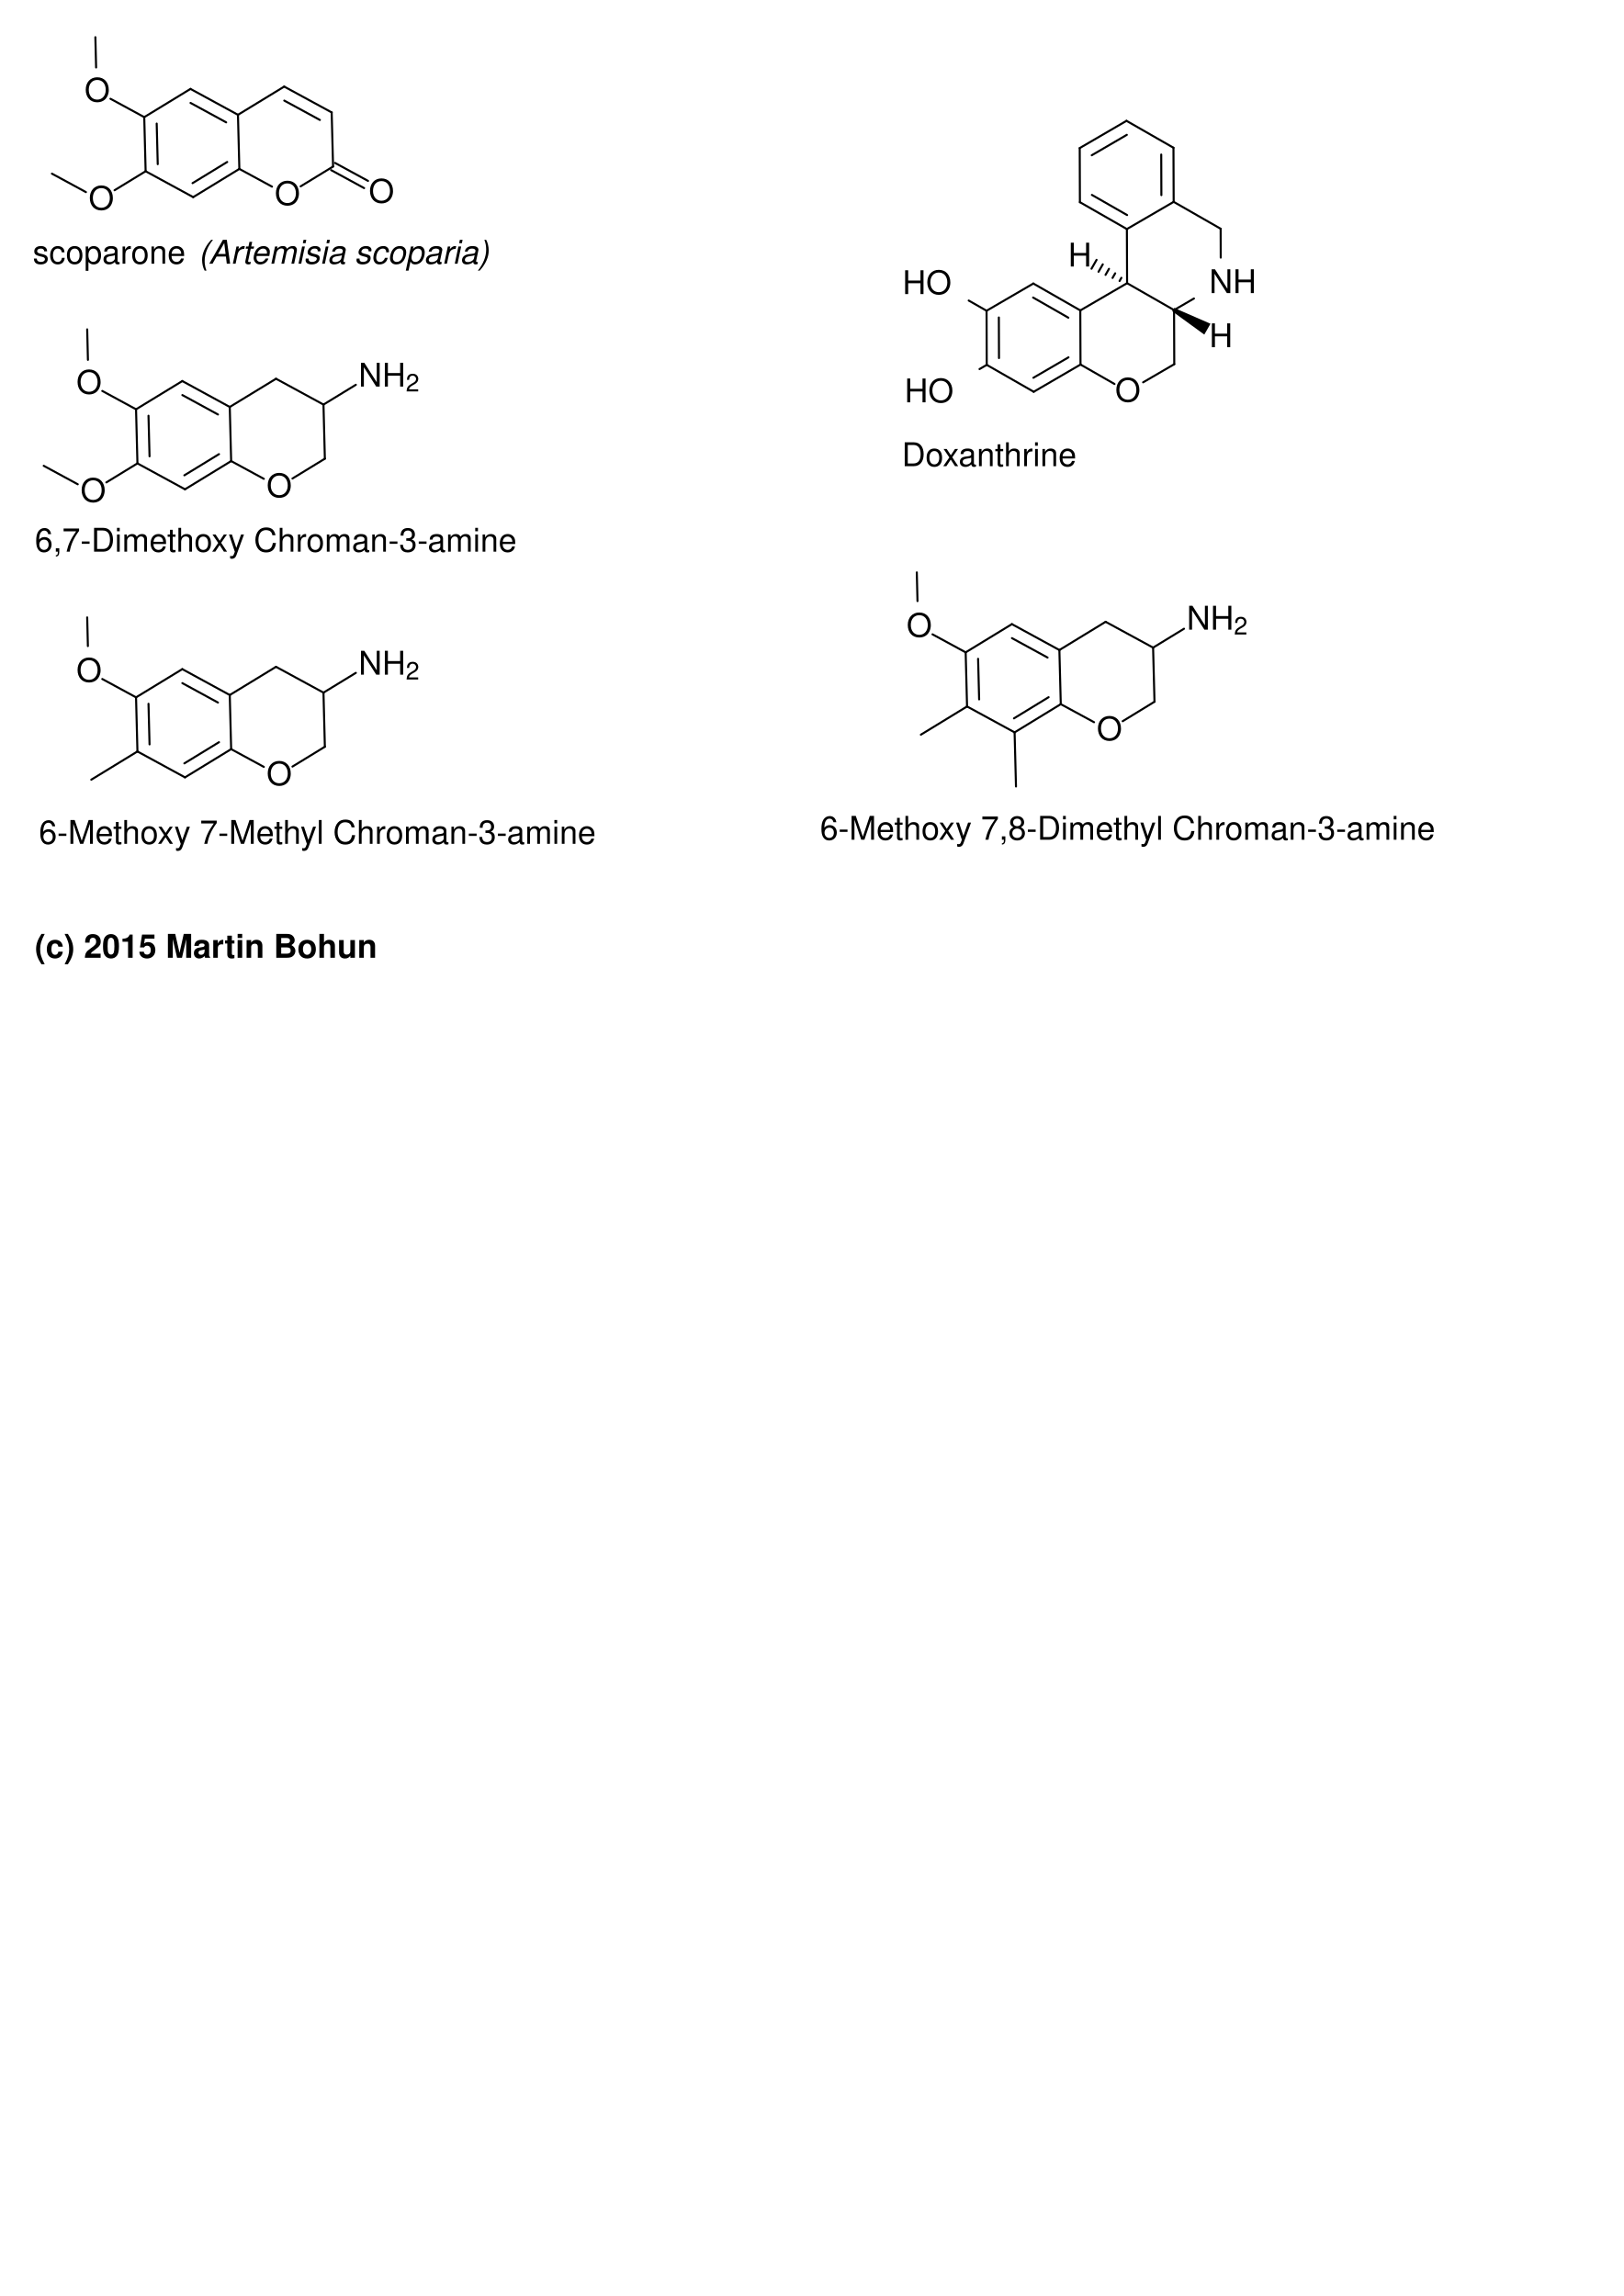
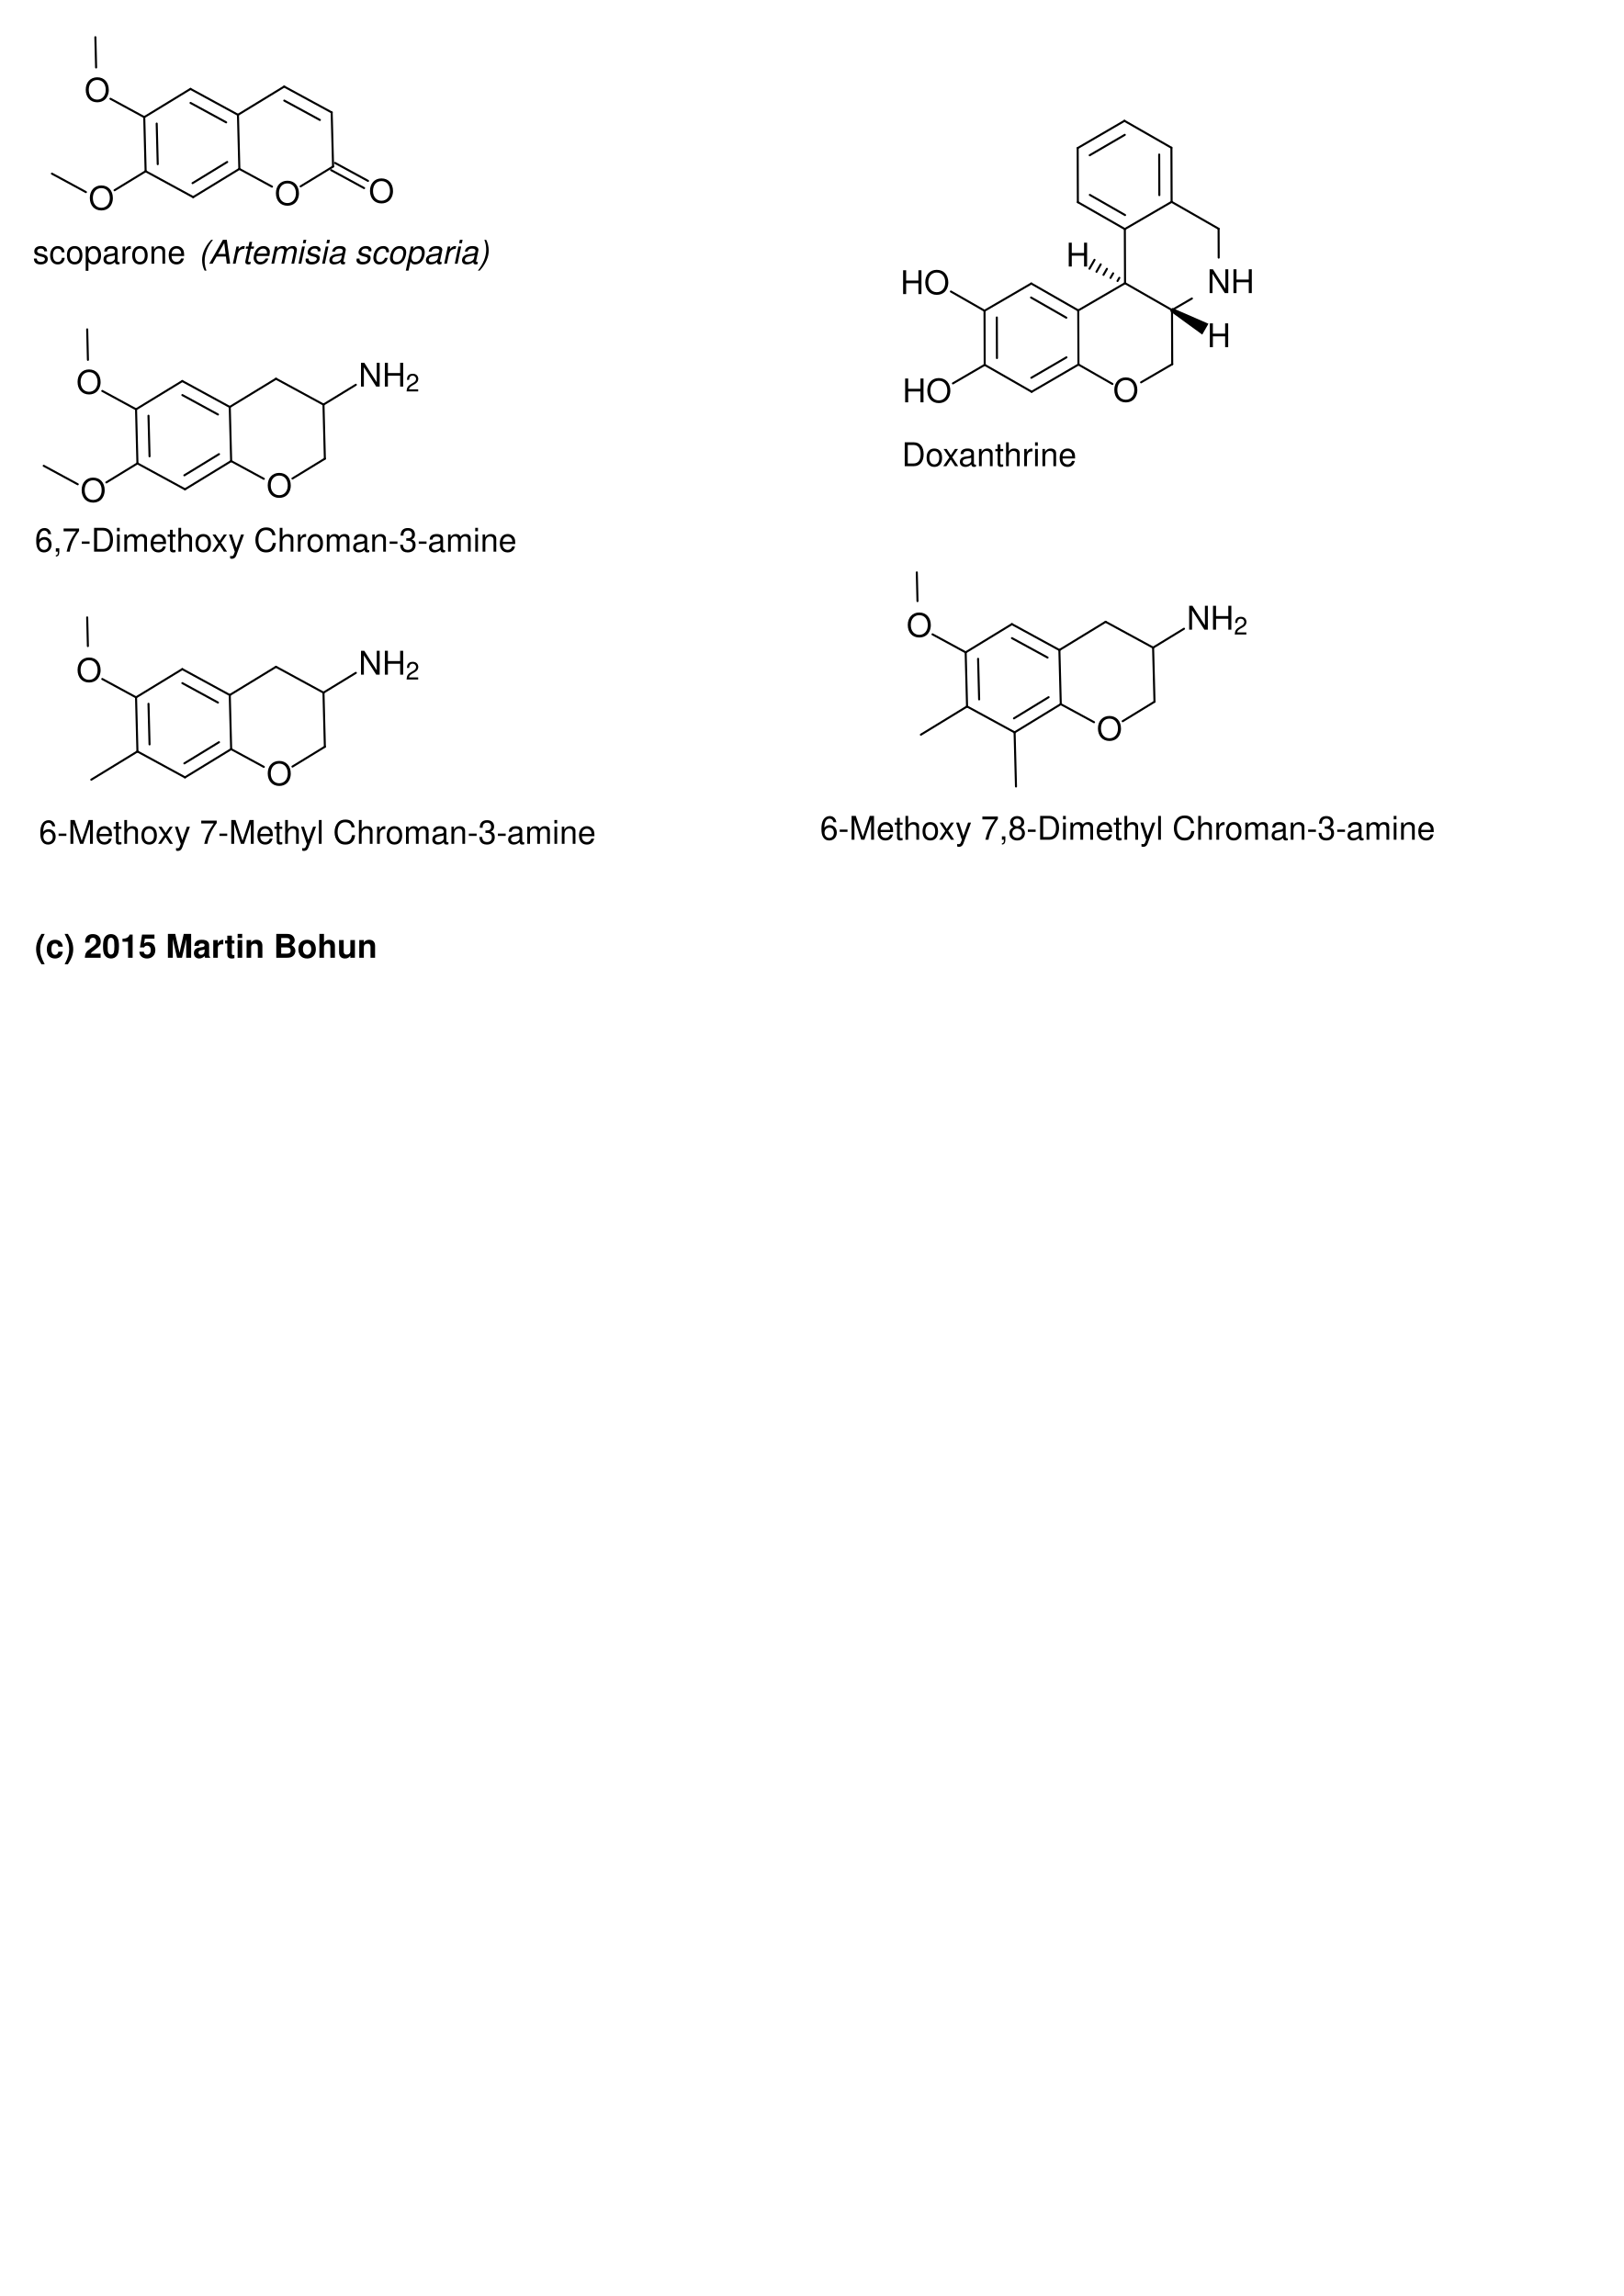
<svg xmlns="http://www.w3.org/2000/svg" xmlns:ns1="http://www.freesoftware.fsf.org/bkchem/cdml" height="297mm" version="1.0" viewBox="0 0 794 1123" width="210mm">
  <g font-family="Helvetica" font-size="12pt" stroke-linecap="round">
    <g stroke="#000000" stroke-width="1.0">
      <line x1="71.20" x2="56.00" y1="83.76" y2="93.05" />
    </g>
    <g stroke="#000000" stroke-width="1.0">
      <line x1="94.46" x2="71.20" y1="96.42" y2="83.76" />
    </g>
    <g stroke="#000000" stroke-width="1.0">
      <line x1="93.13" x2="116.35" y1="43.49" y2="56.15" />
      <line x1="93.16" x2="110.58" y1="50.34" y2="59.84" />
    </g>
    <g stroke="#000000" stroke-width="1.0">
      <line x1="138.96" x2="162.18" y1="42.35" y2="54.98" />
      <line x1="139.00" x2="156.41" y1="49.20" y2="58.67" />
    </g>
    <g stroke="#000000" stroke-width="1.0">
      <line x1="116.35" x2="138.96" y1="56.15" y2="42.35" />
    </g>
    <g stroke="#000000" stroke-width="1.0">
      <line x1="162.86" x2="147.00" y1="81.45" y2="91.15" />
    </g>
    <g stroke="#000000" stroke-width="1.0">
      <line x1="117.03" x2="94.46" y1="82.62" y2="96.42" />
      <line x1="111.08" x2="94.15" y1="79.23" y2="89.58" />
    </g>
    <g stroke="#000000" stroke-width="1.0">
      <line x1="71.20" x2="70.52" y1="83.76" y2="57.29" />
      <line x1="77.12" x2="76.61" y1="80.29" y2="60.44" />
    </g>
    <g stroke="#000000" stroke-width="1.0">
      <line x1="162.18" x2="162.86" y1="54.98" y2="81.45" />
    </g>
    <g stroke="#000000" stroke-width="1.0">
      <line x1="133.00" x2="117.03" y1="91.29" y2="82.62" />
    </g>
    <g stroke="#000000" stroke-width="1.0">
      <line x1="70.52" x2="93.13" y1="57.29" y2="43.49" />
    </g>
    <g stroke="#000000" stroke-width="1.0">
      <line x1="46.98" x2="46.62" y1="33.00" y2="18.19" />
    </g>
    <g stroke="#000000" stroke-width="1.0">
      <line x1="178.04" x2="161.91" y1="92.00" y2="83.21" />
      <line x1="179.96" x2="163.82" y1="88.48" y2="79.69" />
    </g>
    <g stroke="#000000" stroke-width="1.0">
      <line x1="42.00" x2="25.37" y1="93.96" y2="84.93" />
    </g>
    <g stroke="#000000" stroke-width="1.0">
      <line x1="116.35" x2="117.03" y1="56.15" y2="82.62" />
    </g>
    <g stroke="#000000" stroke-width="1.0">
      <line x1="70.52" x2="54.00" y1="57.29" y2="48.31" />
    </g>
    <text fill="#000000" font-family="helvetica" font-size="12pt" x="180.30" y="99.12">O</text>
    <text fill="#000000" font-family="helvetica" font-size="12pt" x="134.30" y="100.25">O</text>
    <text fill="#000000" font-family="helvetica" font-size="12pt" x="43.30" y="102.56">O</text>
    <text fill="#000000" font-family="helvetica" font-size="12pt" x="41.30" y="49.66">O</text>
    <text fill="#000000" font-family="helvetica" font-size="12pt" textLength="142" x="97.00" y="128.97">
      <tspan font-style="italic">(Artemisia scoparia)</tspan>
    </text>
    <text fill="#000000" font-family="helvetica" font-size="12pt" textLength="75" x="16.00" y="128.97">
      <tspan>scoparone</tspan>
    </text>
    <g stroke="#000000" stroke-width="1.0">
      <line x1="158.17" x2="158.85" y1="197.88" y2="224.35" />
    </g>
    <g stroke="#000000" stroke-width="1.0">
      <line x1="113.02" x2="90.45" y1="225.52" y2="239.32" />
      <line x1="107.07" x2="90.14" y1="222.13" y2="232.48" />
    </g>
    <g stroke="#000000" stroke-width="1.0">
      <line x1="129.00" x2="113.02" y1="234.20" y2="225.52" />
    </g>
    <g stroke="#000000" stroke-width="1.0">
      <line x1="67.19" x2="52.00" y1="226.65" y2="235.94" />
    </g>
    <g stroke="#000000" stroke-width="1.0">
      <line x1="90.45" x2="67.19" y1="239.32" y2="226.65" />
    </g>
    <g stroke="#000000" stroke-width="1.0">
      <line x1="89.13" x2="112.34" y1="186.38" y2="199.05" />
      <line x1="89.16" x2="106.57" y1="193.23" y2="202.73" />
    </g>
    <g stroke="#000000" stroke-width="1.0">
      <line x1="158.17" x2="174.00" y1="197.88" y2="188.20" />
    </g>
    <g stroke="#000000" stroke-width="1.0">
      <line x1="112.34" x2="134.96" y1="199.05" y2="185.25" />
    </g>
    <g stroke="#000000" stroke-width="1.0">
      <line x1="38.00" x2="21.36" y1="236.86" y2="227.83" />
    </g>
    <g stroke="#000000" stroke-width="1.0">
      <line x1="134.96" x2="158.17" y1="185.25" y2="197.88" />
    </g>
    <g stroke="#000000" stroke-width="1.0">
      <line x1="66.51" x2="50.00" y1="200.19" y2="191.22" />
    </g>
    <g stroke="#000000" stroke-width="1.0">
      <line x1="158.85" x2="143.00" y1="224.35" y2="234.04" />
    </g>
    <g stroke="#000000" stroke-width="1.0">
      <line x1="66.51" x2="89.13" y1="200.19" y2="186.38" />
    </g>
    <g stroke="#000000" stroke-width="1.0">
      <line x1="67.19" x2="66.51" y1="226.65" y2="200.19" />
      <line x1="73.11" x2="72.60" y1="223.19" y2="203.34" />
    </g>
    <g stroke="#000000" stroke-width="1.0">
      <line x1="112.34" x2="113.02" y1="199.05" y2="225.52" />
    </g>
    <g stroke="#000000" stroke-width="1.0">
      <line x1="42.98" x2="42.62" y1="176.00" y2="161.09" />
    </g>
    <text fill="#000000" font-family="helvetica" font-size="12pt" x="130.30" y="243.15">O</text>
    <text fill="#000000" font-family="helvetica" font-size="12pt" x="39.30" y="245.46">O</text>
    <text fill="#000000" font-family="helvetica" font-size="12pt" x="37.30" y="192.56">O</text>
    <text fill="#000000" font-family="helvetica" font-size="12pt" x="175.30" y="189.08">NH<tspan baseline-shift="sub" font-size="75%">2</tspan>
    </text>
    <g stroke="#000000" stroke-width="1.0">
      <line x1="90.45" x2="67.19" y1="380.22" y2="367.55" />
    </g>
    <g stroke="#000000" stroke-width="1.0">
      <line x1="66.51" x2="89.13" y1="341.08" y2="327.28" />
    </g>
    <g stroke="#000000" stroke-width="1.0">
      <line x1="113.02" x2="90.45" y1="366.41" y2="380.22" />
      <line x1="107.07" x2="90.14" y1="363.02" y2="373.37" />
    </g>
    <g stroke="#000000" stroke-width="1.0">
      <line x1="42.96" x2="42.62" y1="316.00" y2="301.98" />
    </g>
    <g stroke="#000000" stroke-width="1.0">
      <line x1="158.17" x2="174.00" y1="338.77" y2="329.10" />
    </g>
    <g stroke="#000000" stroke-width="1.0">
      <line x1="129.00" x2="113.02" y1="375.09" y2="366.41" />
    </g>
    <g stroke="#000000" stroke-width="1.0">
      <line x1="66.51" x2="50.00" y1="341.08" y2="332.11" />
    </g>
    <g stroke="#000000" stroke-width="1.0">
      <line x1="158.85" x2="143.00" y1="365.24" y2="374.94" />
    </g>
    <g stroke="#000000" stroke-width="1.0">
      <line x1="112.34" x2="113.02" y1="339.94" y2="366.41" />
    </g>
    <g stroke="#000000" stroke-width="1.0">
      <line x1="112.34" x2="134.96" y1="339.94" y2="326.14" />
    </g>
    <g stroke="#000000" stroke-width="1.0">
      <line x1="158.17" x2="158.85" y1="338.77" y2="365.24" />
    </g>
    <g stroke="#000000" stroke-width="1.0">
      <line x1="89.13" x2="112.34" y1="327.28" y2="339.94" />
      <line x1="89.16" x2="106.57" y1="334.13" y2="343.63" />
    </g>
    <g stroke="#000000" stroke-width="1.0">
      <line x1="67.19" x2="44.62" y1="367.55" y2="381.35" />
    </g>
    <g stroke="#000000" stroke-width="1.0">
      <line x1="67.19" x2="66.51" y1="367.55" y2="341.08" />
      <line x1="73.11" x2="72.60" y1="364.09" y2="344.23" />
    </g>
    <g stroke="#000000" stroke-width="1.0">
      <line x1="134.96" x2="158.17" y1="326.14" y2="338.77" />
    </g>
    <text fill="#000000" font-family="helvetica" font-size="12pt" x="130.30" y="384.04">O</text>
    <text fill="#000000" font-family="helvetica" font-size="12pt" x="37.30" y="333.45">O</text>
    <text fill="#000000" font-family="helvetica" font-size="12pt" x="175.30" y="329.97">NH<tspan baseline-shift="sub" font-size="75%">2</tspan>
    </text>
    <g stroke="#000000" stroke-width="1.0">
      <line x1="448.66" x2="448.32" y1="294.00" y2="279.97" />
    </g>
    <g stroke="#000000" stroke-width="1.0">
      <line x1="535.00" x2="518.73" y1="353.24" y2="344.41" />
    </g>
    <g stroke="#000000" stroke-width="1.0">
      <line x1="518.73" x2="496.15" y1="344.41" y2="358.21" />
      <line x1="512.78" x2="495.84" y1="341.01" y2="351.36" />
    </g>
    <g stroke="#000000" stroke-width="1.0">
      <line x1="564.56" x2="549.00" y1="343.23" y2="352.75" />
    </g>
    <g stroke="#000000" stroke-width="1.0">
      <line x1="496.15" x2="472.90" y1="358.21" y2="345.54" />
    </g>
    <g stroke="#000000" stroke-width="1.0">
      <line x1="472.22" x2="456.00" y1="319.07" y2="310.26" />
    </g>
    <g stroke="#000000" stroke-width="1.0">
      <line x1="518.05" x2="518.73" y1="317.94" y2="344.41" />
    </g>
    <g stroke="#000000" stroke-width="1.0">
      <line x1="494.83" x2="518.05" y1="305.27" y2="317.94" />
      <line x1="494.86" x2="512.27" y1="312.12" y2="321.62" />
    </g>
    <g stroke="#000000" stroke-width="1.0">
      <line x1="563.88" x2="564.56" y1="316.76" y2="343.23" />
    </g>
    <g stroke="#000000" stroke-width="1.0">
      <line x1="518.05" x2="540.66" y1="317.94" y2="304.13" />
    </g>
    <g stroke="#000000" stroke-width="1.0">
      <line x1="540.66" x2="563.88" y1="304.13" y2="316.76" />
    </g>
    <g stroke="#000000" stroke-width="1.0">
      <line x1="472.90" x2="450.32" y1="345.54" y2="359.34" />
    </g>
    <g stroke="#000000" stroke-width="1.0">
      <line x1="472.90" x2="472.22" y1="345.54" y2="319.07" />
      <line x1="478.81" x2="478.30" y1="342.08" y2="322.23" />
    </g>
    <g stroke="#000000" stroke-width="1.0">
      <line x1="472.22" x2="494.83" y1="319.07" y2="305.27" />
    </g>
    <g stroke="#000000" stroke-width="1.0">
      <line x1="563.88" x2="579.00" y1="316.76" y2="307.52" />
    </g>
    <g stroke="#000000" stroke-width="1.0">
      <line x1="496.15" x2="496.83" y1="358.21" y2="384.68" />
    </g>
    <text fill="#000000" font-family="helvetica" font-size="12pt" x="536.30" y="362.04">O</text>
    <text fill="#000000" font-family="helvetica" font-size="12pt" x="443.30" y="311.44">O</text>
    <text fill="#000000" font-family="helvetica" font-size="12pt" x="580.30" y="307.96">NH<tspan baseline-shift="sub" font-size="75%">2</tspan>
    </text>
    <text fill="#000000" font-family="helvetica" font-size="12pt" textLength="236" x="17.00" y="269.83">
      <tspan>6,7-Dimethoxy Chroman-3-amine</tspan>
    </text>
    <text fill="#000000" font-family="helvetica" font-size="12pt" textLength="272" x="19.00" y="412.72">
      <tspan>6-Methoxy 7-Methyl Chroman-3-amine</tspan>
    </text>
    <text fill="#000000" font-family="helvetica" font-size="12pt" textLength="301" x="401.00" y="410.72">
      <tspan>6-Methoxy 7,8-Dimethyl Chroman-3-amine</tspan>
    </text>
    <text fill="#000000" font-family="helvetica" font-size="12pt" textLength="166" x="17.00" y="468.44">
      <tspan font-weight="bold">(c) 2015 Martin Bohun</tspan>
    </text>
    <g stroke="#000000" stroke-width="1.0">
-       <polygon fill="#000000" points="574.38 151.23 591.24 158.58 588.76 162.92 573.88 152.10" stroke="#000000" />
-     </g>
-     <g stroke="#000000" stroke-width="1.0">
-       <line x1="596.91" x2="596.96" y1="111.88" y2="126.00" />
-     </g>
-     <g stroke="#000000" stroke-width="1.0">
-       <line x1="583.86" x2="574.13" y1="146.00" y2="151.66" />
-     </g>
-     <g stroke="#000000" stroke-width="1.0">
-       <line x1="574.13" x2="551.16" y1="151.66" y2="138.51" />
-     </g>
-     <g stroke="#000000" stroke-width="1.0">
-       <line x1="574.13" x2="574.23" y1="151.66" y2="178.13" />
-     </g>
-     <g stroke="#000000" stroke-width="1.0">
-       <line x1="574.23" x2="559.00" y1="178.13" y2="187.00" />
-     </g>
-     <g stroke="#000000" stroke-width="1.0">
-       <line x1="482.44" x2="505.31" y1="151.99" y2="138.68" />
-     </g>
-     <g stroke="#000000" stroke-width="1.0">
-       <line x1="545.00" x2="528.38" y1="187.81" y2="178.30" />
-     </g>
-     <g stroke="#000000" stroke-width="1.0">
-       <line x1="528.38" x2="528.28" y1="178.30" y2="151.83" />
-     </g>
-     <g stroke="#000000" stroke-width="1.0">
-       <line x1="473.71" x2="482.44" y1="147.00" y2="151.99" />
-     </g>
-     <g stroke="#000000" stroke-width="1.0">
-       <line x1="528.38" x2="505.50" y1="178.30" y2="191.62" />
-       <line x1="522.50" x2="505.34" y1="174.78" y2="184.77" />
-     </g>
-     <g stroke="#000000" stroke-width="1.0">
-       <line x1="505.31" x2="528.28" y1="138.68" y2="151.83" />
-       <line x1="505.20" x2="522.43" y1="145.53" y2="155.39" />
-     </g>
-     <g stroke="#000000" stroke-width="1.0">
-       <line x1="505.50" x2="482.53" y1="191.62" y2="178.46" />
-     </g>
-     <g stroke="#000000" stroke-width="1.0">
-       <line x1="547.48" x2="548.37" y1="137.44" y2="135.88" />
-       <line x1="544.05" x2="545.34" y1="135.94" y2="133.68" />
-       <line x1="540.62" x2="542.31" y1="134.44" y2="131.49" />
-       <line x1="537.19" x2="539.28" y1="132.93" y2="129.29" />
-       <line x1="533.76" x2="536.24" y1="131.43" y2="127.09" />
-     </g>
-     <g stroke="#000000" stroke-width="1.0">
-       <line x1="482.53" x2="482.44" y1="178.46" y2="151.99" />
-       <line x1="488.52" x2="488.45" y1="175.13" y2="155.28" />
-     </g>
-     <g stroke="#000000" stroke-width="1.0">
-       <line x1="482.53" x2="479.00" y1="178.46" y2="180.52" />
-     </g>
-     <g stroke="#000000" stroke-width="1.0">
-       <line x1="551.06" x2="528.09" y1="112.04" y2="98.89" />
-       <line x1="551.17" x2="533.95" y1="105.19" y2="95.33" />
-     </g>
-     <g stroke="#000000" stroke-width="1.0">
-       <line x1="528.00" x2="550.87" y1="72.42" y2="59.10" />
-       <line x1="533.88" x2="551.03" y1="75.94" y2="65.95" />
-     </g>
-     <g stroke="#000000" stroke-width="1.0">
-       <line x1="550.87" x2="573.84" y1="59.10" y2="72.26" />
-     </g>
-     <g stroke="#000000" stroke-width="1.0">
-       <line x1="551.16" x2="551.06" y1="138.51" y2="112.04" />
-     </g>
-     <g stroke="#000000" stroke-width="1.0">
-       <line x1="528.09" x2="528.00" y1="98.89" y2="72.42" />
-     </g>
-     <g stroke="#000000" stroke-width="1.0">
-       <line x1="573.84" x2="573.94" y1="72.26" y2="98.73" />
-       <line x1="567.86" x2="567.93" y1="75.59" y2="95.44" />
-     </g>
-     <g stroke="#000000" stroke-width="1.0">
-       <line x1="573.94" x2="596.91" y1="98.73" y2="111.88" />
-     </g>
-     <g stroke="#000000" stroke-width="1.0">
-       <line x1="573.94" x2="551.06" y1="98.73" y2="112.04" />
-     </g>
-     <g stroke="#000000" stroke-width="1.0">
-       <line x1="528.28" x2="551.16" y1="151.83" y2="138.51" />
-     </g>
-     <text fill="#000000" font-family="helvetica" font-size="12pt" x="441.30" y="143.84">HO</text>
-     <text fill="#000000" font-family="helvetica" font-size="12pt" x="591.30" y="143.35">NH</text>
-     <text fill="#000000" font-family="helvetica" font-size="12pt" x="545.30" y="196.45">O</text>
-     <text fill="#000000" font-family="helvetica" font-size="12pt" x="442.30" y="196.78">HO</text>
-     <text fill="#000000" font-family="helvetica" font-size="12pt" x="591.30" y="169.82">H</text>
-     <text fill="#000000" font-family="helvetica" font-size="12pt" x="522.30" y="130.36">H</text>
+       <line x1="481.53" x2="466.00" y1="178.46" y2="187.51" />
+     </g>
+     <g stroke="#000000" stroke-width="1.0">
+       <polygon fill="#000000" points="573.38 151.23 590.24 158.58 587.76 162.92 572.88 152.10" stroke="#000000" />
+     </g>
+     <g stroke="#000000" stroke-width="1.0">
+       <line x1="481.44" x2="465.00" y1="151.99" y2="142.58" />
+     </g>
+     <g stroke="#000000" stroke-width="1.0">
+       <line x1="595.91" x2="595.96" y1="111.88" y2="126.00" />
+     </g>
+     <g stroke="#000000" stroke-width="1.0">
+       <line x1="582.86" x2="573.13" y1="146.00" y2="151.66" />
+     </g>
+     <g stroke="#000000" stroke-width="1.0">
+       <line x1="573.13" x2="550.16" y1="151.66" y2="138.51" />
+     </g>
+     <g stroke="#000000" stroke-width="1.0">
+       <line x1="573.13" x2="573.23" y1="151.66" y2="178.13" />
+     </g>
+     <g stroke="#000000" stroke-width="1.0">
+       <line x1="546.48" x2="547.37" y1="137.44" y2="135.88" />
+       <line x1="543.05" x2="544.34" y1="135.94" y2="133.68" />
+       <line x1="539.62" x2="541.31" y1="134.44" y2="131.49" />
+       <line x1="536.19" x2="538.28" y1="132.93" y2="129.29" />
+       <line x1="532.76" x2="535.24" y1="131.43" y2="127.09" />
+     </g>
+     <g stroke="#000000" stroke-width="1.0">
+       <line x1="481.44" x2="504.31" y1="151.99" y2="138.68" />
+     </g>
+     <g stroke="#000000" stroke-width="1.0">
+       <line x1="544.00" x2="527.38" y1="187.81" y2="178.30" />
+     </g>
+     <g stroke="#000000" stroke-width="1.0">
+       <line x1="527.38" x2="527.28" y1="178.30" y2="151.83" />
+     </g>
+     <g stroke="#000000" stroke-width="1.0">
+       <line x1="527.38" x2="504.50" y1="178.30" y2="191.62" />
+       <line x1="521.50" x2="504.34" y1="174.78" y2="184.77" />
+     </g>
+     <g stroke="#000000" stroke-width="1.0">
+       <line x1="504.31" x2="527.28" y1="138.68" y2="151.83" />
+       <line x1="504.20" x2="521.43" y1="145.53" y2="155.39" />
+     </g>
+     <g stroke="#000000" stroke-width="1.0">
+       <line x1="504.50" x2="481.53" y1="191.62" y2="178.46" />
+     </g>
+     <g stroke="#000000" stroke-width="1.0">
+       <line x1="573.23" x2="558.00" y1="178.13" y2="187.00" />
+     </g>
+     <g stroke="#000000" stroke-width="1.0">
+       <line x1="481.53" x2="481.44" y1="178.46" y2="151.99" />
+       <line x1="487.52" x2="487.45" y1="175.13" y2="155.28" />
+     </g>
+     <g stroke="#000000" stroke-width="1.0">
+       <line x1="550.06" x2="527.09" y1="112.04" y2="98.89" />
+       <line x1="550.17" x2="532.95" y1="105.19" y2="95.33" />
+     </g>
+     <g stroke="#000000" stroke-width="1.0">
+       <line x1="527.00" x2="549.87" y1="72.42" y2="59.10" />
+       <line x1="532.88" x2="550.03" y1="75.94" y2="65.95" />
+     </g>
+     <g stroke="#000000" stroke-width="1.0">
+       <line x1="549.87" x2="572.84" y1="59.10" y2="72.26" />
+     </g>
+     <g stroke="#000000" stroke-width="1.0">
+       <line x1="550.16" x2="550.06" y1="138.51" y2="112.04" />
+     </g>
+     <g stroke="#000000" stroke-width="1.0">
+       <line x1="527.09" x2="527.00" y1="98.89" y2="72.42" />
+     </g>
+     <g stroke="#000000" stroke-width="1.0">
+       <line x1="572.84" x2="572.94" y1="72.26" y2="98.73" />
+       <line x1="566.86" x2="566.93" y1="75.59" y2="95.44" />
+     </g>
+     <g stroke="#000000" stroke-width="1.0">
+       <line x1="572.94" x2="595.91" y1="98.73" y2="111.88" />
+     </g>
+     <g stroke="#000000" stroke-width="1.0">
+       <line x1="572.94" x2="550.06" y1="98.73" y2="112.04" />
+     </g>
+     <g stroke="#000000" stroke-width="1.0">
+       <line x1="527.28" x2="550.16" y1="151.83" y2="138.51" />
+     </g>
+     <text fill="#000000" font-family="helvetica" font-size="12pt" x="590.30" y="143.35">NH</text>
+     <text fill="#000000" font-family="helvetica" font-size="12pt" x="544.30" y="196.45">O</text>
+     <text fill="#000000" font-family="helvetica" font-size="12pt" x="590.30" y="169.82">H</text>
+     <text fill="#000000" font-family="helvetica" font-size="12pt" x="521.30" y="130.36">H</text>
+     <text fill="#000000" font-family="helvetica" font-size="12pt" x="441.30" y="196.78">HO</text>
+     <text fill="#000000" font-family="helvetica" font-size="12pt" x="440.30" y="143.84">HO</text>
    <text fill="#000000" font-family="helvetica" font-size="12pt" textLength="87" x="441.00" y="228.00">
      <tspan>Doxanthrine</tspan>
    </text>
  </g>
  <ns1:cdml version="0.16">
    <ns1:info>
      <ns1:author_program version="0.14.0-pre2">BKChem</ns1:author_program>
    </ns1:info>
    <ns1:paper crop_margin="10" crop_svg="0" orientation="portrait" replace_minus="0" type="A4" use_real_minus="0" />
    <ns1:viewport viewport="0 0 640 480" />
    <ns1:standard area_color="" font_family="helvetica" font_size="12" line_color="#000" line_width="1px" paper_crop_margin="10" paper_crop_svg="0" paper_orientation="portrait" paper_type="A4">
      <ns1:bond double-ratio="0.75" length="0.7cm" wedge-width="5px" width="6px" />
      <ns1:arrow length="1.6cm" />
      <ns1:atom show_hydrogens="0" />
    </ns1:standard>
    <ns1:molecule id="molecule68868" name="">
      <ns1:atom id="atom25289" name="O" pos="center-first" valency="2">
        <ns1:point x="4.922cm" y="2.489cm" />
      </ns1:atom>
      <ns1:atom id="atom82417" name="C" valency="4">
        <ns1:point x="4.307cm" y="2.154cm" />
      </ns1:atom>
      <ns1:atom id="atom7252" name="O" pos="center-first" valency="2">
        <ns1:point x="3.710cm" y="2.519cm" />
      </ns1:atom>
      <ns1:atom id="atom76778" name="C" valency="4">
        <ns1:point x="3.095cm" y="2.185cm" />
      </ns1:atom>
      <ns1:atom id="atom89203" name="C" valency="4">
        <ns1:point x="2.498cm" y="2.550cm" />
      </ns1:atom>
      <ns1:atom id="atom57548" name="C" valency="4">
        <ns1:point x="1.883cm" y="2.215cm" />
      </ns1:atom>
      <ns1:atom id="atom29695" name="O" pos="center-first" valency="2">
        <ns1:point x="1.286cm" y="2.580cm" />
      </ns1:atom>
      <ns1:atom id="atom72064" name="C" valency="4">
        <ns1:point x="0.671cm" y="2.246cm" />
      </ns1:atom>
      <ns1:atom id="atom3672" name="C" valency="4">
        <ns1:point x="1.865cm" y="1.515cm" />
      </ns1:atom>
      <ns1:atom id="atom4728" name="O" pos="center-first" valency="2">
        <ns1:point x="1.250cm" y="1.181cm" />
      </ns1:atom>
      <ns1:atom id="atom69656" name="C" valency="4">
        <ns1:point x="1.233cm" y="0.481cm" />
      </ns1:atom>
      <ns1:atom id="atom75906" name="C" valency="4">
        <ns1:point x="2.463cm" y="1.150cm" />
      </ns1:atom>
      <ns1:atom id="atom27949" name="C" valency="4">
        <ns1:point x="3.077cm" y="1.485cm" />
      </ns1:atom>
      <ns1:atom id="atom33235" name="C" valency="4">
        <ns1:point x="3.675cm" y="1.120cm" />
      </ns1:atom>
      <ns1:atom id="atom50621" name="C" valency="4">
        <ns1:point x="4.289cm" y="1.454cm" />
      </ns1:atom>
      <ns1:bond double_ratio="0.75" end="atom29695" id="bond94550" line_width="1.0" start="atom57548" type="n1" />
      <ns1:bond double_ratio="0.75" end="atom57548" id="bond61403" line_width="1.0" start="atom89203" type="n1" />
      <ns1:bond bond_width="-6.0" center="no" double_ratio="0.75" end="atom27949" id="bond30324" line_width="1.0" start="atom75906" type="n2" />
      <ns1:bond bond_width="-6.0" center="no" double_ratio="0.75" end="atom50621" id="bond90246" line_width="1.0" start="atom33235" type="n2" />
      <ns1:bond double_ratio="0.75" end="atom33235" id="bond94094" line_width="1.0" start="atom27949" type="n1" />
      <ns1:bond double_ratio="0.75" end="atom7252" id="bond720" line_width="1.0" start="atom82417" type="n1" />
      <ns1:bond bond_width="-6.0" center="no" double_ratio="0.75" end="atom89203" id="bond49772" line_width="1.0" start="atom76778" type="n2" />
      <ns1:bond bond_width="-6.0" center="no" double_ratio="0.75" end="atom3672" id="bond71974" line_width="1.0" start="atom57548" type="n2" />
      <ns1:bond double_ratio="0.75" end="atom82417" id="bond36528" line_width="1.0" start="atom50621" type="n1" />
      <ns1:bond double_ratio="0.75" end="atom76778" id="bond14770" line_width="1.0" start="atom7252" type="n1" />
      <ns1:bond double_ratio="0.75" end="atom75906" id="bond11143" line_width="1.0" start="atom3672" type="n1" />
      <ns1:bond double_ratio="0.75" end="atom69656" id="bond68962" line_width="1.0" start="atom4728" type="n1" />
      <ns1:bond bond_width="6.0" center="yes" double_ratio="0.75" end="atom82417" id="bond27712" line_width="1.0" start="atom25289" type="n2" />
      <ns1:bond double_ratio="0.75" end="atom72064" id="bond1260" line_width="1.0" start="atom29695" type="n1" />
      <ns1:bond double_ratio="0.75" end="atom76778" id="bond35140" line_width="1.0" start="atom27949" type="n1" />
      <ns1:bond double_ratio="0.75" end="atom4728" id="bond92577" line_width="1.0" start="atom3672" type="n1" />
    </ns1:molecule>
    <ns1:text id="text50977">
      <ns1:point x="2.614cm" y="3.252cm" />
      <ns1:ftext>&lt;i&gt;(Artemisia scoparia)&lt;/i&gt;</ns1:ftext>
    </ns1:text>
    <ns1:text id="text2831">
      <ns1:point x="0.497cm" y="3.252cm" />
      <ns1:ftext>scoparone</ns1:ftext>
    </ns1:text>
    <ns1:molecule id="molecule54629" name="">
      <ns1:atom id="atom72813" name="C" valency="4">
        <ns1:point x="4.201cm" y="5.933cm" />
      </ns1:atom>
      <ns1:atom id="atom54018" name="O" pos="center-first" valency="2">
        <ns1:point x="3.604cm" y="6.298cm" />
      </ns1:atom>
      <ns1:atom id="atom23004" name="C" valency="4">
        <ns1:point x="2.989cm" y="5.964cm" />
      </ns1:atom>
      <ns1:atom id="atom96015" name="C" valency="4">
        <ns1:point x="2.392cm" y="6.329cm" />
      </ns1:atom>
      <ns1:atom id="atom83402" name="C" valency="4">
        <ns1:point x="1.777cm" y="5.994cm" />
      </ns1:atom>
      <ns1:atom id="atom57734" name="O" pos="center-first" valency="2">
        <ns1:point x="1.180cm" y="6.359cm" />
      </ns1:atom>
      <ns1:atom id="atom41352" name="C" valency="4">
        <ns1:point x="0.565cm" y="6.025cm" />
      </ns1:atom>
      <ns1:atom id="atom40589" name="C" valency="4">
        <ns1:point x="1.759cm" y="5.294cm" />
      </ns1:atom>
      <ns1:atom id="atom14421" name="O" pos="center-first" valency="2">
        <ns1:point x="1.144cm" y="4.960cm" />
      </ns1:atom>
      <ns1:atom id="atom58451" name="C" valency="4">
        <ns1:point x="1.127cm" y="4.260cm" />
      </ns1:atom>
      <ns1:atom id="atom23143" name="C" valency="4">
        <ns1:point x="2.357cm" y="4.929cm" />
      </ns1:atom>
      <ns1:atom id="atom9795" name="C" valency="4">
        <ns1:point x="2.971cm" y="5.264cm" />
      </ns1:atom>
      <ns1:atom id="atom90810" name="C" valency="4">
        <ns1:point x="3.569cm" y="4.899cm" />
      </ns1:atom>
      <ns1:atom id="atom45308" name="C" valency="4">
        <ns1:point x="4.183cm" y="5.233cm" />
      </ns1:atom>
      <ns1:atom hydrogens="on" id="atom8576" name="N" pos="center-first" valency="3">
        <ns1:point x="4.780cm" y="4.868cm" />
      </ns1:atom>
      <ns1:bond double_ratio="0.75" end="atom72813" id="bond81869" line_width="1.0" start="atom45308" type="n1" />
      <ns1:bond bond_width="-6.0" center="no" double_ratio="0.75" end="atom96015" id="bond89014" line_width="1.0" start="atom23004" type="n2" />
      <ns1:bond double_ratio="0.75" end="atom23004" id="bond66408" line_width="1.0" start="atom54018" type="n1" />
      <ns1:bond double_ratio="0.75" end="atom57734" id="bond47515" line_width="1.0" start="atom83402" type="n1" />
      <ns1:bond double_ratio="0.75" end="atom83402" id="bond21157" line_width="1.0" start="atom96015" type="n1" />
      <ns1:bond bond_width="-6.0" center="no" double_ratio="0.75" end="atom9795" id="bond90480" line_width="1.0" start="atom23143" type="n2" />
      <ns1:bond double_ratio="0.75" end="atom8576" id="bond3774" line_width="1.0" start="atom45308" type="n1" />
      <ns1:bond double_ratio="0.75" end="atom90810" id="bond27558" line_width="1.0" start="atom9795" type="n1" />
      <ns1:bond double_ratio="0.75" end="atom41352" id="bond28020" line_width="1.0" start="atom57734" type="n1" />
      <ns1:bond double_ratio="0.75" end="atom45308" id="bond57846" line_width="1.0" start="atom90810" type="n1" />
      <ns1:bond double_ratio="0.75" end="atom14421" id="bond61135" line_width="1.0" start="atom40589" type="n1" />
      <ns1:bond double_ratio="0.75" end="atom54018" id="bond80749" line_width="1.0" start="atom72813" type="n1" />
      <ns1:bond double_ratio="0.75" end="atom23143" id="bond53803" line_width="1.0" start="atom40589" type="n1" />
      <ns1:bond bond_width="-6.0" center="no" double_ratio="0.75" end="atom40589" id="bond43153" line_width="1.0" start="atom83402" type="n2" />
      <ns1:bond double_ratio="0.75" end="atom23004" id="bond59945" line_width="1.0" start="atom9795" type="n1" />
      <ns1:bond double_ratio="0.75" end="atom58451" id="bond323" line_width="1.0" start="atom14421" type="n1" />
    </ns1:molecule>
    <ns1:molecule id="molecule64628" name="">
      <ns1:atom id="atom57451" name="C" valency="4">
        <ns1:point x="4.201cm" y="9.659cm" />
      </ns1:atom>
      <ns1:atom id="atom81615" name="O" pos="center-first" valency="2">
        <ns1:point x="3.604cm" y="10.024cm" />
      </ns1:atom>
      <ns1:atom id="atom2903" name="C" valency="4">
        <ns1:point x="2.989cm" y="9.690cm" />
      </ns1:atom>
      <ns1:atom id="atom27007" name="C" valency="4">
        <ns1:point x="2.392cm" y="10.055cm" />
      </ns1:atom>
      <ns1:atom id="atom31026" name="C" valency="4">
        <ns1:point x="1.777cm" y="9.720cm" />
      </ns1:atom>
      <ns1:atom id="atom5689" name="C" valency="4">
        <ns1:point x="1.759cm" y="9.020cm" />
      </ns1:atom>
      <ns1:atom id="atom65442" name="O" pos="center-first" valency="2">
        <ns1:point x="1.144cm" y="8.686cm" />
      </ns1:atom>
      <ns1:atom id="atom10027" name="C" valency="4">
        <ns1:point x="1.127cm" y="7.986cm" />
      </ns1:atom>
      <ns1:atom id="atom39992" name="C" valency="4">
        <ns1:point x="2.357cm" y="8.655cm" />
      </ns1:atom>
      <ns1:atom id="atom54633" name="C" valency="4">
        <ns1:point x="2.971cm" y="8.990cm" />
      </ns1:atom>
      <ns1:atom id="atom37124" name="C" valency="4">
        <ns1:point x="3.569cm" y="8.625cm" />
      </ns1:atom>
      <ns1:atom id="atom10399" name="C" valency="4">
        <ns1:point x="4.183cm" y="8.959cm" />
      </ns1:atom>
      <ns1:atom hydrogens="on" id="atom43917" name="N" pos="center-first" valency="3">
        <ns1:point x="4.780cm" y="8.594cm" />
      </ns1:atom>
      <ns1:atom id="atom94857" name="C" valency="4">
        <ns1:point x="1.180cm" y="10.085cm" />
      </ns1:atom>
      <ns1:bond double_ratio="0.75" end="atom31026" id="bond54725" line_width="1.0" start="atom27007" type="n1" />
      <ns1:bond double_ratio="0.75" end="atom39992" id="bond6068" line_width="1.0" start="atom5689" type="n1" />
      <ns1:bond bond_width="-6.0" center="no" double_ratio="0.75" end="atom27007" id="bond4938" line_width="1.0" start="atom2903" type="n2" />
      <ns1:bond double_ratio="0.75" end="atom10027" id="bond78130" line_width="1.0" start="atom65442" type="n1" />
      <ns1:bond double_ratio="0.75" end="atom43917" id="bond92655" line_width="1.0" start="atom10399" type="n1" />
      <ns1:bond double_ratio="0.75" end="atom2903" id="bond36947" line_width="1.0" start="atom81615" type="n1" />
      <ns1:bond double_ratio="0.75" end="atom65442" id="bond13508" line_width="1.0" start="atom5689" type="n1" />
      <ns1:bond double_ratio="0.75" end="atom81615" id="bond74054" line_width="1.0" start="atom57451" type="n1" />
      <ns1:bond double_ratio="0.75" end="atom2903" id="bond32273" line_width="1.0" start="atom54633" type="n1" />
      <ns1:bond double_ratio="0.75" end="atom37124" id="bond9945" line_width="1.0" start="atom54633" type="n1" />
      <ns1:bond double_ratio="0.75" end="atom57451" id="bond26745" line_width="1.0" start="atom10399" type="n1" />
      <ns1:bond bond_width="-6.0" center="no" double_ratio="0.75" end="atom54633" id="bond18553" line_width="1.0" start="atom39992" type="n2" />
      <ns1:bond double_ratio="0.75" end="atom94857" id="bond4297" line_width="1.0" start="atom31026" type="n1" />
      <ns1:bond bond_width="-6.0" center="no" double_ratio="0.75" end="atom5689" id="bond95961" line_width="1.0" start="atom31026" type="n2" />
      <ns1:bond bond_width="-6.0" double_ratio="0.75" end="atom10399" id="bond13537" line_width="1.0" start="atom37124" type="n0" />
    </ns1:molecule>
    <ns1:molecule id="molecule33737" name="">
      <ns1:atom id="atom77595" name="C" valency="4">
        <ns1:point x="14.930cm" y="9.077cm" />
      </ns1:atom>
      <ns1:atom id="atom21125" name="O" pos="center-first" valency="2">
        <ns1:point x="14.333cm" y="9.442cm" />
      </ns1:atom>
      <ns1:atom id="atom25761" name="C" valency="4">
        <ns1:point x="13.718cm" y="9.108cm" />
      </ns1:atom>
      <ns1:atom id="atom13530" name="C" valency="4">
        <ns1:point x="13.121cm" y="9.473cm" />
      </ns1:atom>
      <ns1:atom id="atom51959" name="C" valency="4">
        <ns1:point x="12.506cm" y="9.138cm" />
      </ns1:atom>
      <ns1:atom id="atom51355" name="C" valency="4">
        <ns1:point x="12.488cm" y="8.438cm" />
      </ns1:atom>
      <ns1:atom id="atom54962" name="O" pos="center-first" valency="2">
        <ns1:point x="11.873cm" y="8.104cm" />
      </ns1:atom>
      <ns1:atom id="atom40702" name="C" valency="4">
        <ns1:point x="11.856cm" y="7.404cm" />
      </ns1:atom>
      <ns1:atom id="atom60615" name="C" valency="4">
        <ns1:point x="13.086cm" y="8.073cm" />
      </ns1:atom>
      <ns1:atom id="atom95515" name="C" valency="4">
        <ns1:point x="13.700cm" y="8.408cm" />
      </ns1:atom>
      <ns1:atom id="atom38745" name="C" valency="4">
        <ns1:point x="14.298cm" y="8.043cm" />
      </ns1:atom>
      <ns1:atom id="atom54367" name="C" valency="4">
        <ns1:point x="14.912cm" y="8.377cm" />
      </ns1:atom>
      <ns1:atom hydrogens="on" id="atom3222" name="N" pos="center-first" valency="3">
        <ns1:point x="15.509cm" y="8.012cm" />
      </ns1:atom>
      <ns1:atom id="atom36694" name="C" valency="4">
        <ns1:point x="11.909cm" y="9.503cm" />
      </ns1:atom>
      <ns1:atom id="atom33217" name="C" valency="4">
        <ns1:point x="13.139cm" y="10.173cm" />
      </ns1:atom>
      <ns1:bond double_ratio="0.75" end="atom40702" id="bond48816" line_width="1.0" start="atom54962" type="n1" />
      <ns1:bond double_ratio="0.75" end="atom25761" id="bond94626" line_width="1.0" start="atom21125" type="n1" />
      <ns1:bond bond_width="-6.0" center="no" double_ratio="0.75" end="atom13530" id="bond83986" line_width="1.0" start="atom25761" type="n2" />
      <ns1:bond double_ratio="0.75" end="atom21125" id="bond85579" line_width="1.0" start="atom77595" type="n1" />
      <ns1:bond double_ratio="0.75" end="atom51959" id="bond72219" line_width="1.0" start="atom13530" type="n1" />
      <ns1:bond double_ratio="0.75" end="atom54962" id="bond78906" line_width="1.0" start="atom51355" type="n1" />
      <ns1:bond double_ratio="0.75" end="atom25761" id="bond74599" line_width="1.0" start="atom95515" type="n1" />
      <ns1:bond bond_width="-6.0" center="no" double_ratio="0.75" end="atom95515" id="bond47402" line_width="1.0" start="atom60615" type="n2" />
      <ns1:bond double_ratio="0.75" end="atom77595" id="bond34725" line_width="1.0" start="atom54367" type="n1" />
      <ns1:bond double_ratio="0.75" end="atom38745" id="bond44260" line_width="1.0" start="atom95515" type="n1" />
      <ns1:bond bond_width="-6.0" double_ratio="0.75" end="atom54367" id="bond70199" line_width="1.0" start="atom38745" type="n0" />
      <ns1:bond double_ratio="0.75" end="atom36694" id="bond1557" line_width="1.0" start="atom51959" type="n1" />
      <ns1:bond bond_width="-6.0" center="no" double_ratio="0.75" end="atom51355" id="bond50580" line_width="1.0" start="atom51959" type="n2" />
      <ns1:bond double_ratio="0.75" end="atom60615" id="bond38012" line_width="1.0" start="atom51355" type="n1" />
      <ns1:bond double_ratio="0.75" end="atom3222" id="bond44226" line_width="1.0" start="atom54367" type="n1" />
      <ns1:bond double_ratio="0.75" end="atom33217" id="bond3541" line_width="1.0" start="atom13530" type="n1" />
    </ns1:molecule>
    <ns1:text id="text68390">
      <ns1:point x="0.529cm" y="6.977cm" />
      <ns1:ftext>6,7-Dimethoxy Chroman-3-amine</ns1:ftext>
    </ns1:text>
    <ns1:text id="text84428">
      <ns1:point x="0.608cm" y="10.756cm" />
      <ns1:ftext>6-Methoxy 7-Methyl Chroman-3-amine</ns1:ftext>
    </ns1:text>
    <ns1:text id="text95716">
      <ns1:point x="10.703cm" y="10.703cm" />
      <ns1:ftext>6-Methoxy 7,8-Dimethyl Chroman-3-amine</ns1:ftext>
    </ns1:text>
    <ns1:text id="text3083">
      <ns1:point x="0.476cm" y="12.236cm" />
      <ns1:ftext>&lt;b&gt;(c) 2015 Martin Bohun&lt;/b&gt;</ns1:ftext>
    </ns1:text>
    <ns1:molecule id="molecule12270" name="">
-       <ns1:atom hydrogens="on" id="atom32423" name="O" pos="center-last" valency="2">
-         <ns1:point x="12.151cm" y="3.672cm" />
-       </ns1:atom>
      <ns1:atom id="atom60031" name="C" valency="4">
-         <ns1:point x="12.758cm" y="4.020cm" />
+         <ns1:point x="12.732cm" y="4.020cm" />
      </ns1:atom>
      <ns1:atom id="atom37063" name="C" valency="4">
-         <ns1:point x="13.363cm" y="3.667cm" />
+         <ns1:point x="13.337cm" y="3.667cm" />
      </ns1:atom>
      <ns1:atom id="atom99481" name="C" valency="4">
-         <ns1:point x="13.971cm" y="4.015cm" />
+         <ns1:point x="13.944cm" y="4.015cm" />
      </ns1:atom>
      <ns1:atom id="atom42006" name="C" valency="4">
-         <ns1:point x="14.576cm" y="3.663cm" />
+         <ns1:point x="14.549cm" y="3.663cm" />
      </ns1:atom>
      <ns1:atom id="atom38592" name="C" valency="4">
-         <ns1:point x="14.573cm" y="2.963cm" />
+         <ns1:point x="14.547cm" y="2.963cm" />
      </ns1:atom>
      <ns1:atom id="atom53006" name="C" valency="4">
-         <ns1:point x="13.966cm" y="2.615cm" />
+         <ns1:point x="13.939cm" y="2.615cm" />
      </ns1:atom>
      <ns1:atom id="atom12964" name="C" valency="4">
-         <ns1:point x="13.963cm" y="1.915cm" />
+         <ns1:point x="13.937cm" y="1.915cm" />
      </ns1:atom>
      <ns1:atom id="atom71640" name="C" valency="4">
-         <ns1:point x="14.568cm" y="1.563cm" />
+         <ns1:point x="14.542cm" y="1.563cm" />
      </ns1:atom>
      <ns1:atom id="atom56174" name="C" valency="4">
-         <ns1:point x="15.176cm" y="1.911cm" />
+         <ns1:point x="15.149cm" y="1.911cm" />
      </ns1:atom>
      <ns1:atom id="atom24368" name="C" valency="4">
-         <ns1:point x="15.178cm" y="2.611cm" />
+         <ns1:point x="15.152cm" y="2.611cm" />
      </ns1:atom>
      <ns1:atom id="atom87484" name="C" valency="4">
-         <ns1:point x="15.786cm" y="2.959cm" />
+         <ns1:point x="15.759cm" y="2.959cm" />
      </ns1:atom>
      <ns1:atom hydrogens="on" id="atom42157" name="N" pos="center-first" valency="3">
-         <ns1:point x="15.788cm" y="3.659cm" />
+         <ns1:point x="15.762cm" y="3.659cm" />
      </ns1:atom>
      <ns1:atom id="atom3785" name="C" valency="4">
-         <ns1:point x="15.183cm" y="4.011cm" />
+         <ns1:point x="15.157cm" y="4.011cm" />
      </ns1:atom>
      <ns1:atom id="atom18139" name="C" valency="4">
-         <ns1:point x="15.186cm" y="4.711cm" />
+         <ns1:point x="15.159cm" y="4.711cm" />
      </ns1:atom>
      <ns1:atom id="atom83089" name="O" pos="center-first" valency="2">
-         <ns1:point x="14.581cm" y="5.063cm" />
+         <ns1:point x="14.554cm" y="5.063cm" />
      </ns1:atom>
      <ns1:atom id="atom76339" name="C" valency="4">
-         <ns1:point x="13.973cm" y="4.715cm" />
+         <ns1:point x="13.947cm" y="4.715cm" />
      </ns1:atom>
      <ns1:atom id="atom66198" name="C" valency="4">
-         <ns1:point x="13.368cm" y="5.067cm" />
+         <ns1:point x="13.342cm" y="5.067cm" />
      </ns1:atom>
      <ns1:atom id="atom55839" name="C" valency="4">
-         <ns1:point x="12.761cm" y="4.720cm" />
-       </ns1:atom>
-       <ns1:atom hydrogens="on" id="atom74746" name="O" pos="center-last" valency="2">
-         <ns1:point x="12.156cm" y="5.072cm" />
+         <ns1:point x="12.734cm" y="4.720cm" />
      </ns1:atom>
      <ns1:atom id="atom11613" name="H" pos="center-first" valency="1">
-         <ns1:point x="15.791cm" y="4.359cm" />
+         <ns1:point x="15.764cm" y="4.359cm" />
      </ns1:atom>
      <ns1:atom id="atom83572" name="H" pos="center-first" valency="1">
-         <ns1:point x="13.968cm" y="3.315cm" />
-       </ns1:atom>
+         <ns1:point x="13.942cm" y="3.315cm" />
+       </ns1:atom>
+       <ns1:atom hydrogens="on" id="atom11348" name="O" pos="center-last" valency="2">
+         <ns1:point x="12.129cm" y="5.072cm" />
+       </ns1:atom>
+       <ns1:atom hydrogens="on" id="atom28938" name="O" pos="center-last" valency="2">
+         <ns1:point x="12.124cm" y="3.672cm" />
+       </ns1:atom>
+       <ns1:bond double_ratio="0.75" end="atom11348" id="bond22852" line_width="1.0" start="atom55839" type="n1" />
      <ns1:bond double_ratio="0.75" end="atom11613" id="bond83314" line_width="1.0" start="atom3785" type="w1" wedge_width="5.0" />
+       <ns1:bond double_ratio="0.75" end="atom28938" id="bond39755" line_width="1.0" start="atom60031" type="n1" />
      <ns1:bond double_ratio="0.75" end="atom42157" id="bond67041" line_width="1.0" start="atom87484" type="n1" />
      <ns1:bond double_ratio="0.75" end="atom3785" id="bond94902" line_width="1.0" start="atom42157" type="n1" />
      <ns1:bond double_ratio="0.75" end="atom42006" id="bond40495" line_width="1.0" start="atom3785" type="n1" />
      <ns1:bond double_ratio="0.75" end="atom18139" id="bond25814" line_width="1.0" start="atom3785" type="n1" />
-       <ns1:bond double_ratio="0.75" end="atom83089" id="bond60994" line_width="1.0" start="atom18139" type="n1" />
+       <ns1:bond double_ratio="0.75" end="atom83572" id="bond46850" line_width="1.0" start="atom42006" type="h1" wedge_width="5.0" />
      <ns1:bond double_ratio="0.75" end="atom37063" id="bond32709" line_width="1.0" start="atom60031" type="n1" />
      <ns1:bond double_ratio="0.75" end="atom76339" id="bond21953" line_width="1.0" start="atom83089" type="n1" />
      <ns1:bond double_ratio="0.75" end="atom99481" id="bond80204" line_width="1.0" start="atom76339" type="n1" />
-       <ns1:bond double_ratio="0.75" end="atom60031" id="bond11988" line_width="1.0" start="atom32423" type="n1" />
      <ns1:bond bond_width="-6.0" center="no" double_ratio="0.75" end="atom66198" id="bond6028" line_width="1.0" start="atom76339" type="n2" />
      <ns1:bond bond_width="-6.0" center="no" double_ratio="0.75" end="atom99481" id="bond89847" line_width="1.0" start="atom37063" type="n2" />
      <ns1:bond double_ratio="0.75" end="atom55839" id="bond98496" line_width="1.0" start="atom66198" type="n1" />
-       <ns1:bond double_ratio="0.75" end="atom83572" id="bond46850" line_width="1.0" start="atom42006" type="h1" wedge_width="5.0" />
+       <ns1:bond double_ratio="0.75" end="atom83089" id="bond60994" line_width="1.0" start="atom18139" type="n1" />
      <ns1:bond bond_width="-6.0" center="no" double_ratio="0.75" end="atom60031" id="bond92851" line_width="1.0" start="atom55839" type="n2" />
-       <ns1:bond double_ratio="0.75" end="atom74746" id="bond96624" line_width="1.0" start="atom55839" type="n1" />
      <ns1:bond bond_width="-6.0" center="no" double_ratio="0.75" end="atom53006" id="bond9567" line_width="1.0" start="atom38592" type="n2" />
      <ns1:bond bond_width="-6.0" center="no" double_ratio="0.75" end="atom71640" id="bond99995" line_width="1.0" start="atom12964" type="n2" />
      <ns1:bond double_ratio="0.75" end="atom56174" id="bond16710" line_width="1.0" start="atom71640" type="n1" />
      <ns1:bond double_ratio="0.75" end="atom38592" id="bond35179" line_width="1.0" start="atom42006" type="n1" />
      <ns1:bond double_ratio="0.75" end="atom12964" id="bond85424" line_width="1.0" start="atom53006" type="n1" />
      <ns1:bond bond_width="-6.0" center="no" double_ratio="0.75" end="atom24368" id="bond38689" line_width="1.0" start="atom56174" type="n2" />
      <ns1:bond double_ratio="0.75" end="atom87484" id="bond55724" line_width="1.0" start="atom24368" type="n1" />
      <ns1:bond double_ratio="0.75" end="atom38592" id="bond74656" line_width="1.0" start="atom24368" type="n1" />
      <ns1:bond double_ratio="0.75" end="atom42006" id="bond53983" line_width="1.0" start="atom99481" type="n1" />
    </ns1:molecule>
    <ns1:text id="text48544">
      <ns1:point x="11.795cm" y="5.871cm" />
      <ns1:ftext>Doxanthrine</ns1:ftext>
    </ns1:text>
  </ns1:cdml>
</svg>
